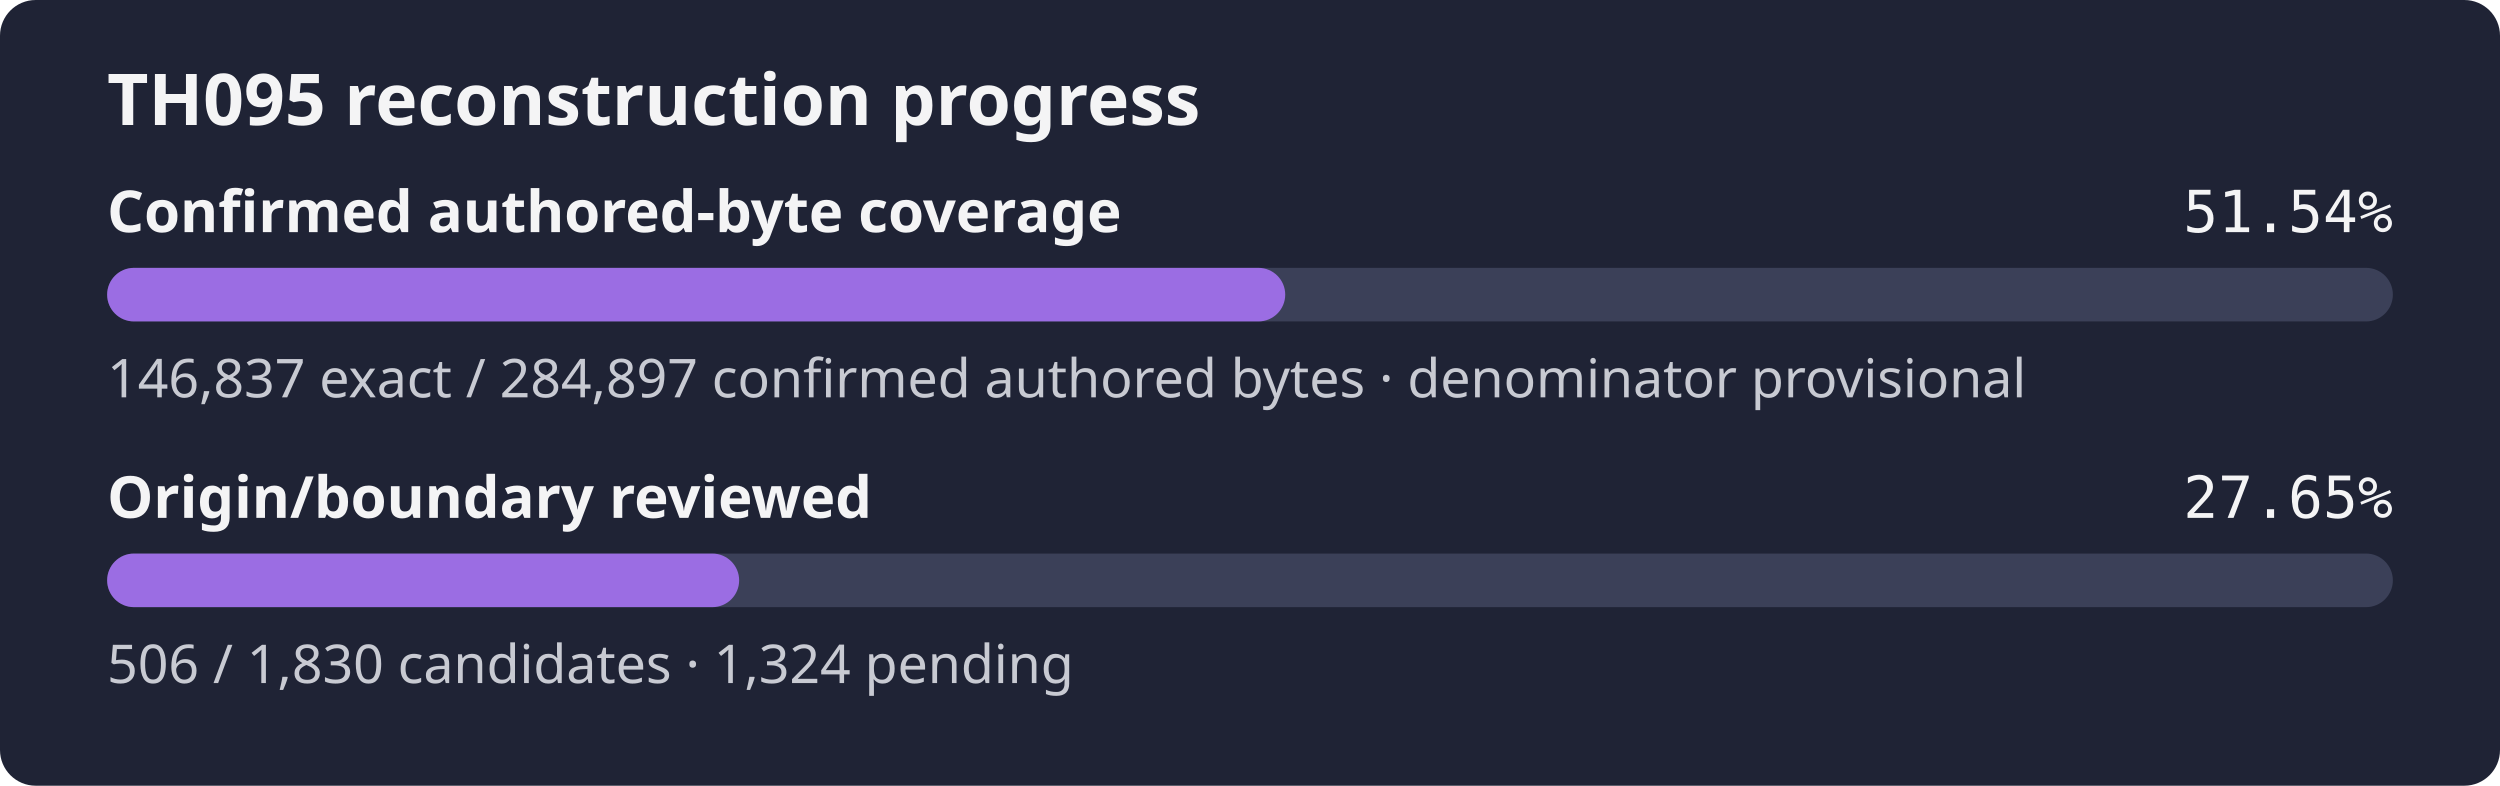
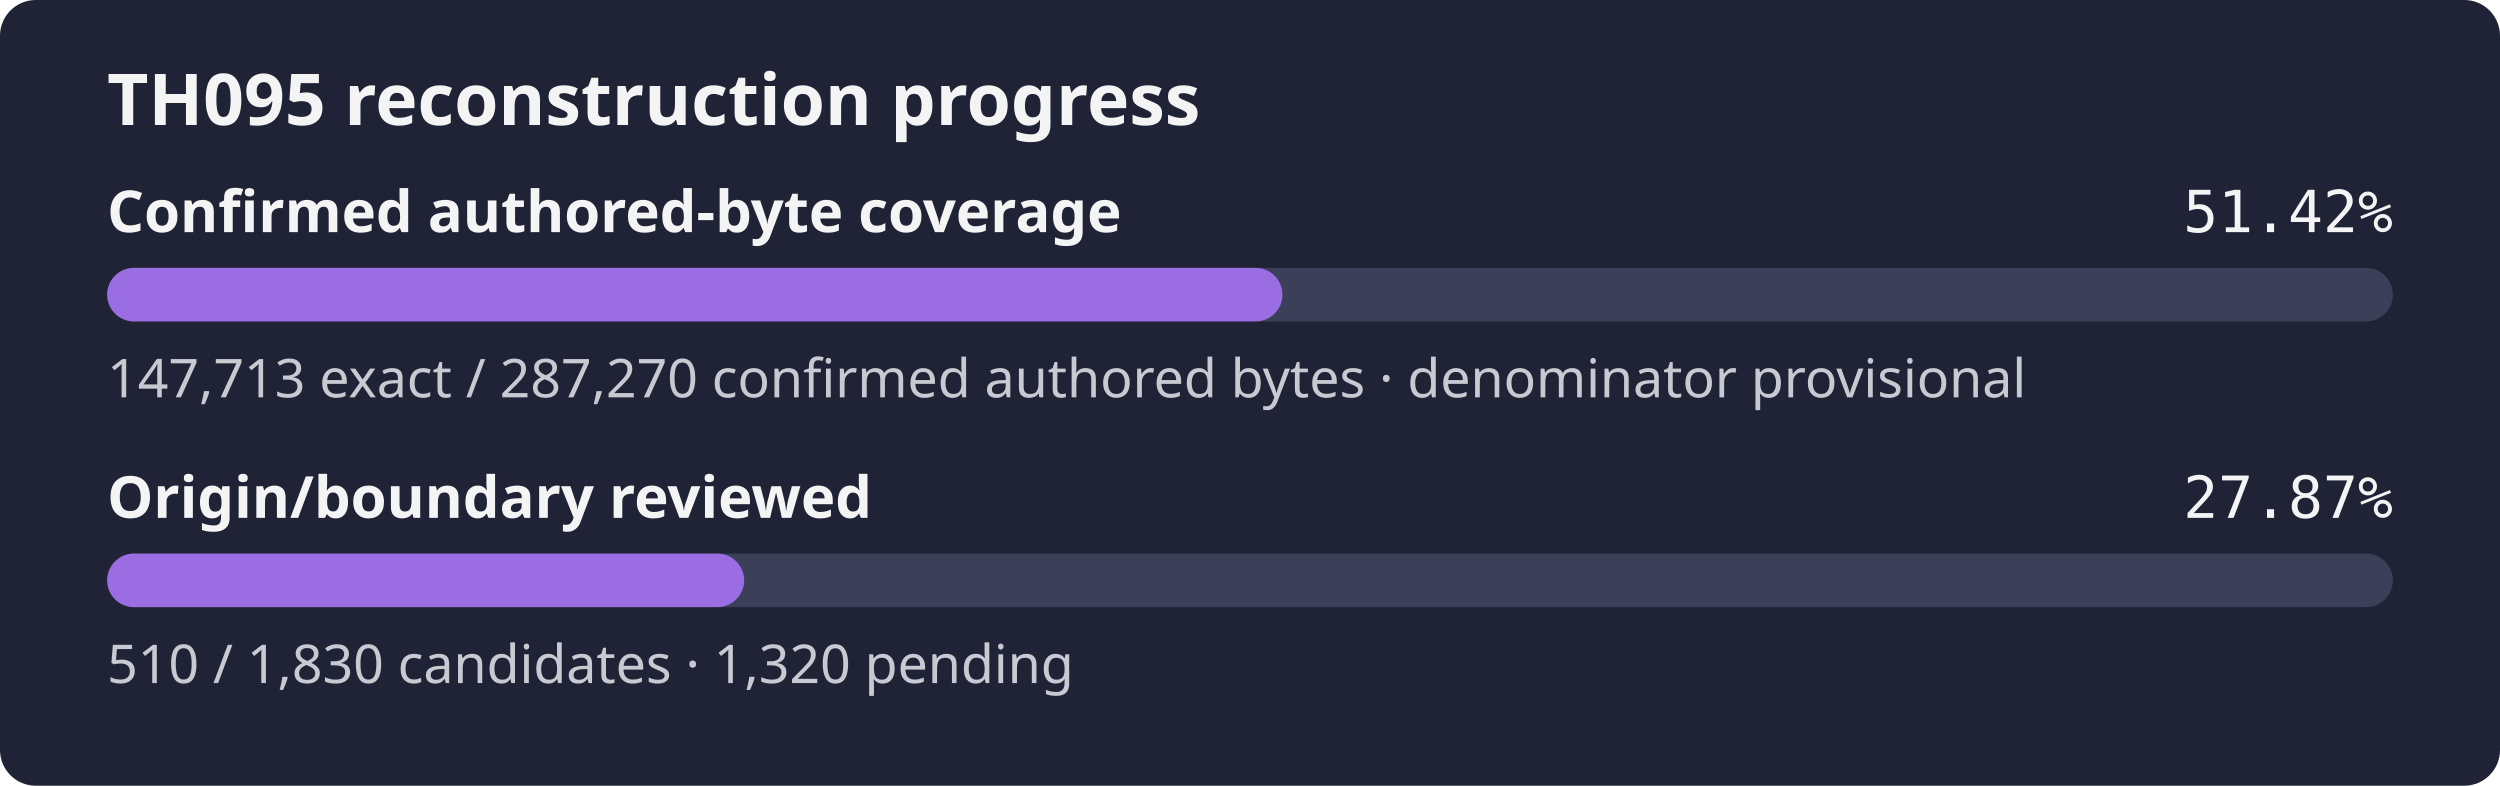
- <svg xmlns="http://www.w3.org/2000/svg" width="560" height="176" role="img" aria-label="TH095 reconstruction progress: 51.54% of the confirmed authored-byte set is exact, origin review 27.65%">
+ <svg xmlns="http://www.w3.org/2000/svg" width="560" height="176" role="img" aria-label="TH095 reconstruction progress: 51.42% of the confirmed authored-byte set is exact, origin review 27.87%">
  <rect width="560" height="176" rx="8" fill="#1f2335" />
  <text x="24" y="28" fill="#f4f4f5" font-family="sans-serif" font-size="16" font-weight="600">TH095 reconstruction progress</text>
  <text x="24" y="52" fill="#f4f4f5" font-family="sans-serif" font-size="13" font-weight="600">Confirmed authored-byte coverage</text>
-   <text x="536" y="52" fill="#f4f4f5" text-anchor="end" font-family="monospace" font-size="13">51.54%</text>
+   <text x="536" y="52" fill="#f4f4f5" text-anchor="end" font-family="monospace" font-size="13">51.42%</text>
  <rect x="24" y="60" width="512" height="12" rx="6" fill="#3b4058" />
-   <rect x="24" y="60" width="263.89" height="12" rx="6" fill="#9b6de3" />
-   <text x="24" y="89" fill="#c8cad2" font-family="sans-serif" font-size="12">146,837 exact / 284,897 confirmed authored bytes · denominator provisional</text>
+   <rect x="24" y="60" width="263.27" height="12" rx="6" fill="#9b6de3" />
+   <text x="24" y="89" fill="#c8cad2" font-family="sans-serif" font-size="12">147,713 exact / 287,270 confirmed authored bytes · denominator provisional</text>
  <text x="24" y="116" fill="#f4f4f5" font-family="sans-serif" font-size="13" font-weight="600">Origin/boundary reviewed</text>
-   <text x="536" y="116" fill="#f4f4f5" text-anchor="end" font-family="monospace" font-size="13">27.65%</text>
+   <text x="536" y="116" fill="#f4f4f5" text-anchor="end" font-family="monospace" font-size="13">27.87%</text>
  <rect x="24" y="124" width="512" height="12" rx="6" fill="#3b4058" />
-   <rect x="24" y="124" width="141.57" height="12" rx="6" fill="#9b6de3" />
-   <text x="24" y="153" fill="#c8cad2" font-family="sans-serif" font-size="12">506 / 1,830 candidates · 1,324 pending</text>
+   <rect x="24" y="124" width="142.69" height="12" rx="6" fill="#9b6de3" />
+   <text x="24" y="153" fill="#c8cad2" font-family="sans-serif" font-size="12">510 / 1,830 candidates · 1,320 pending</text>
</svg>
